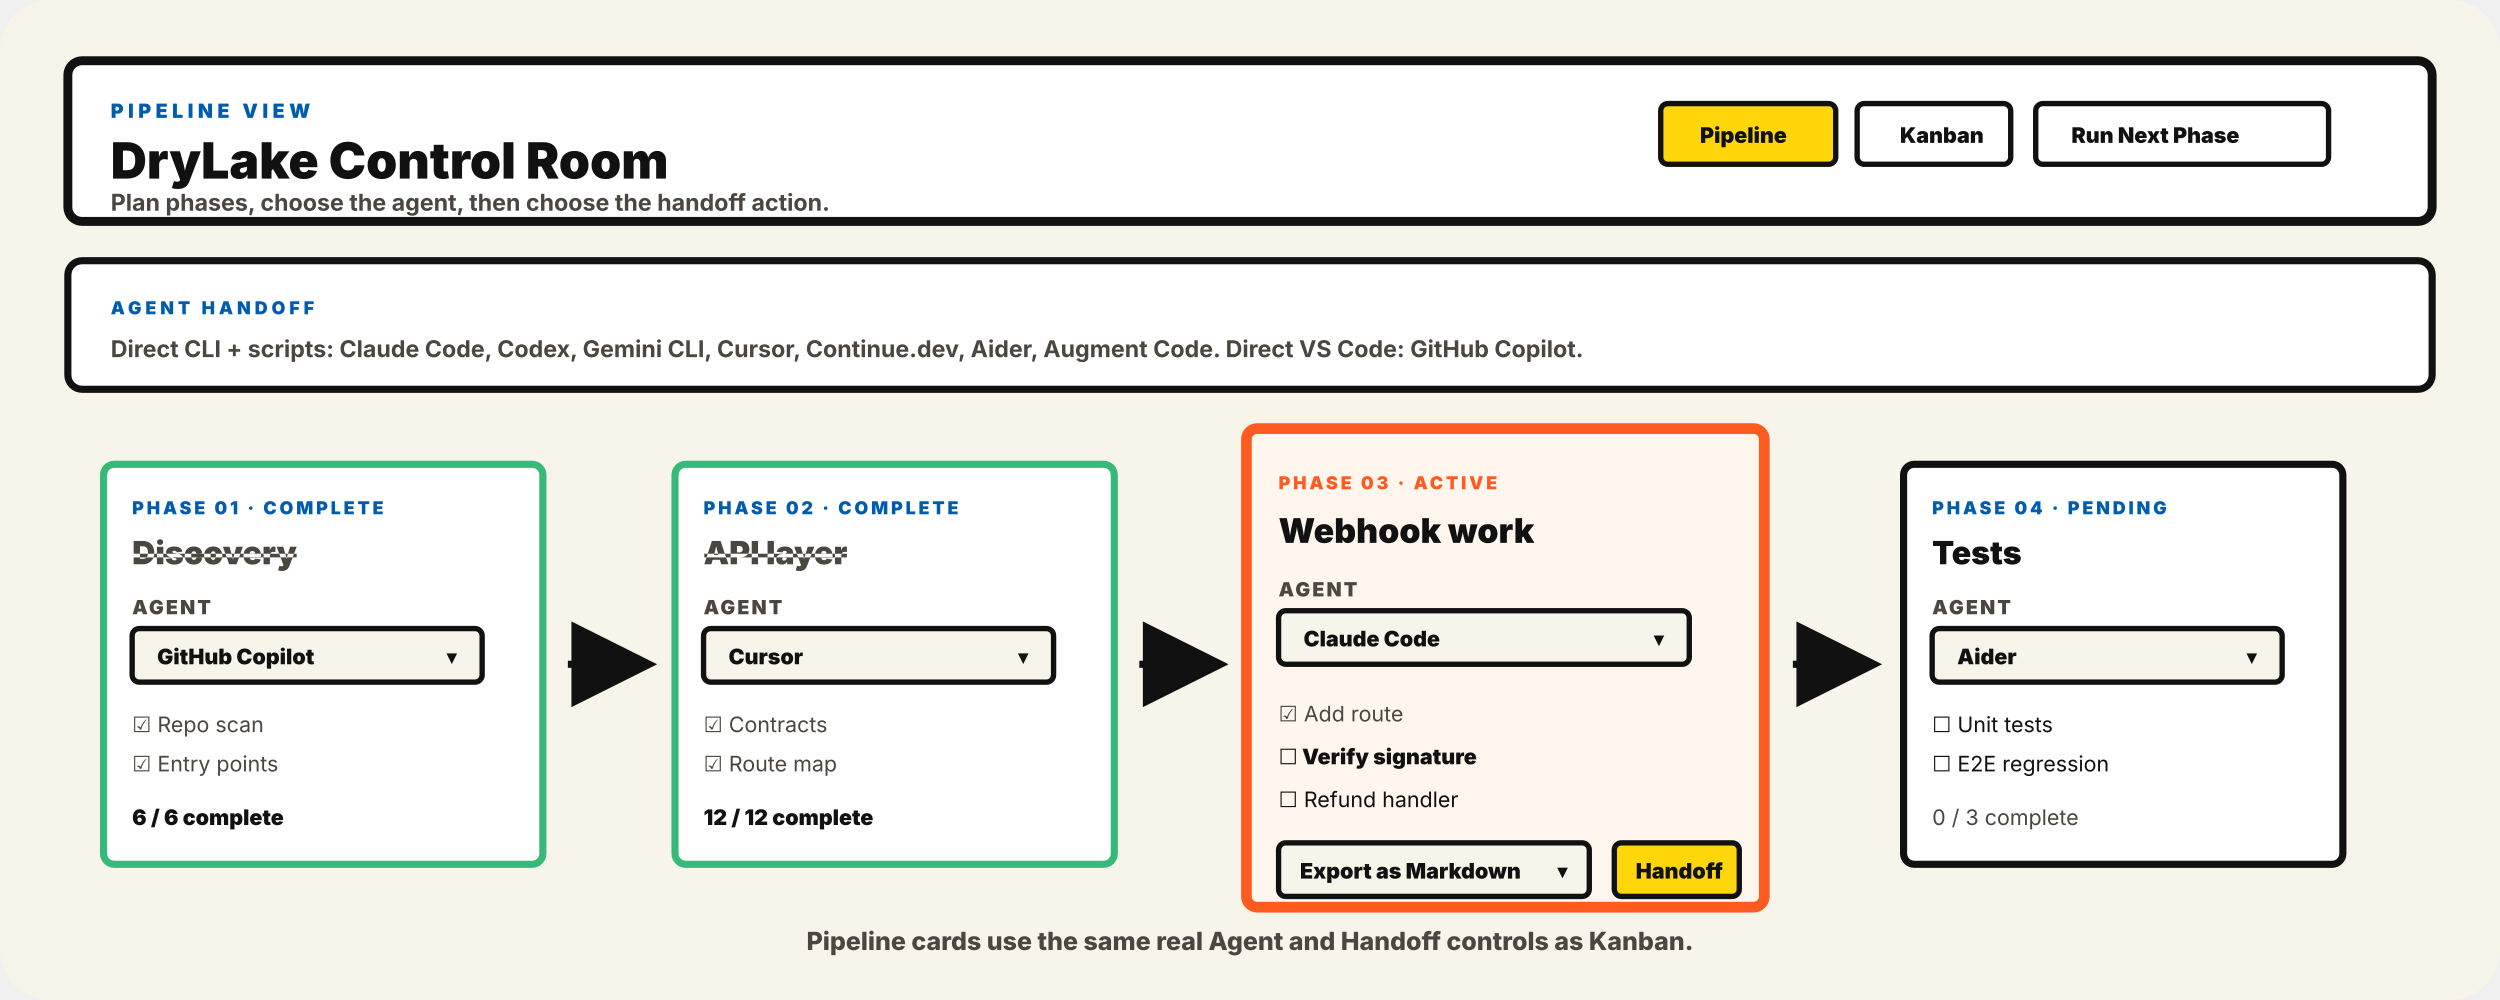
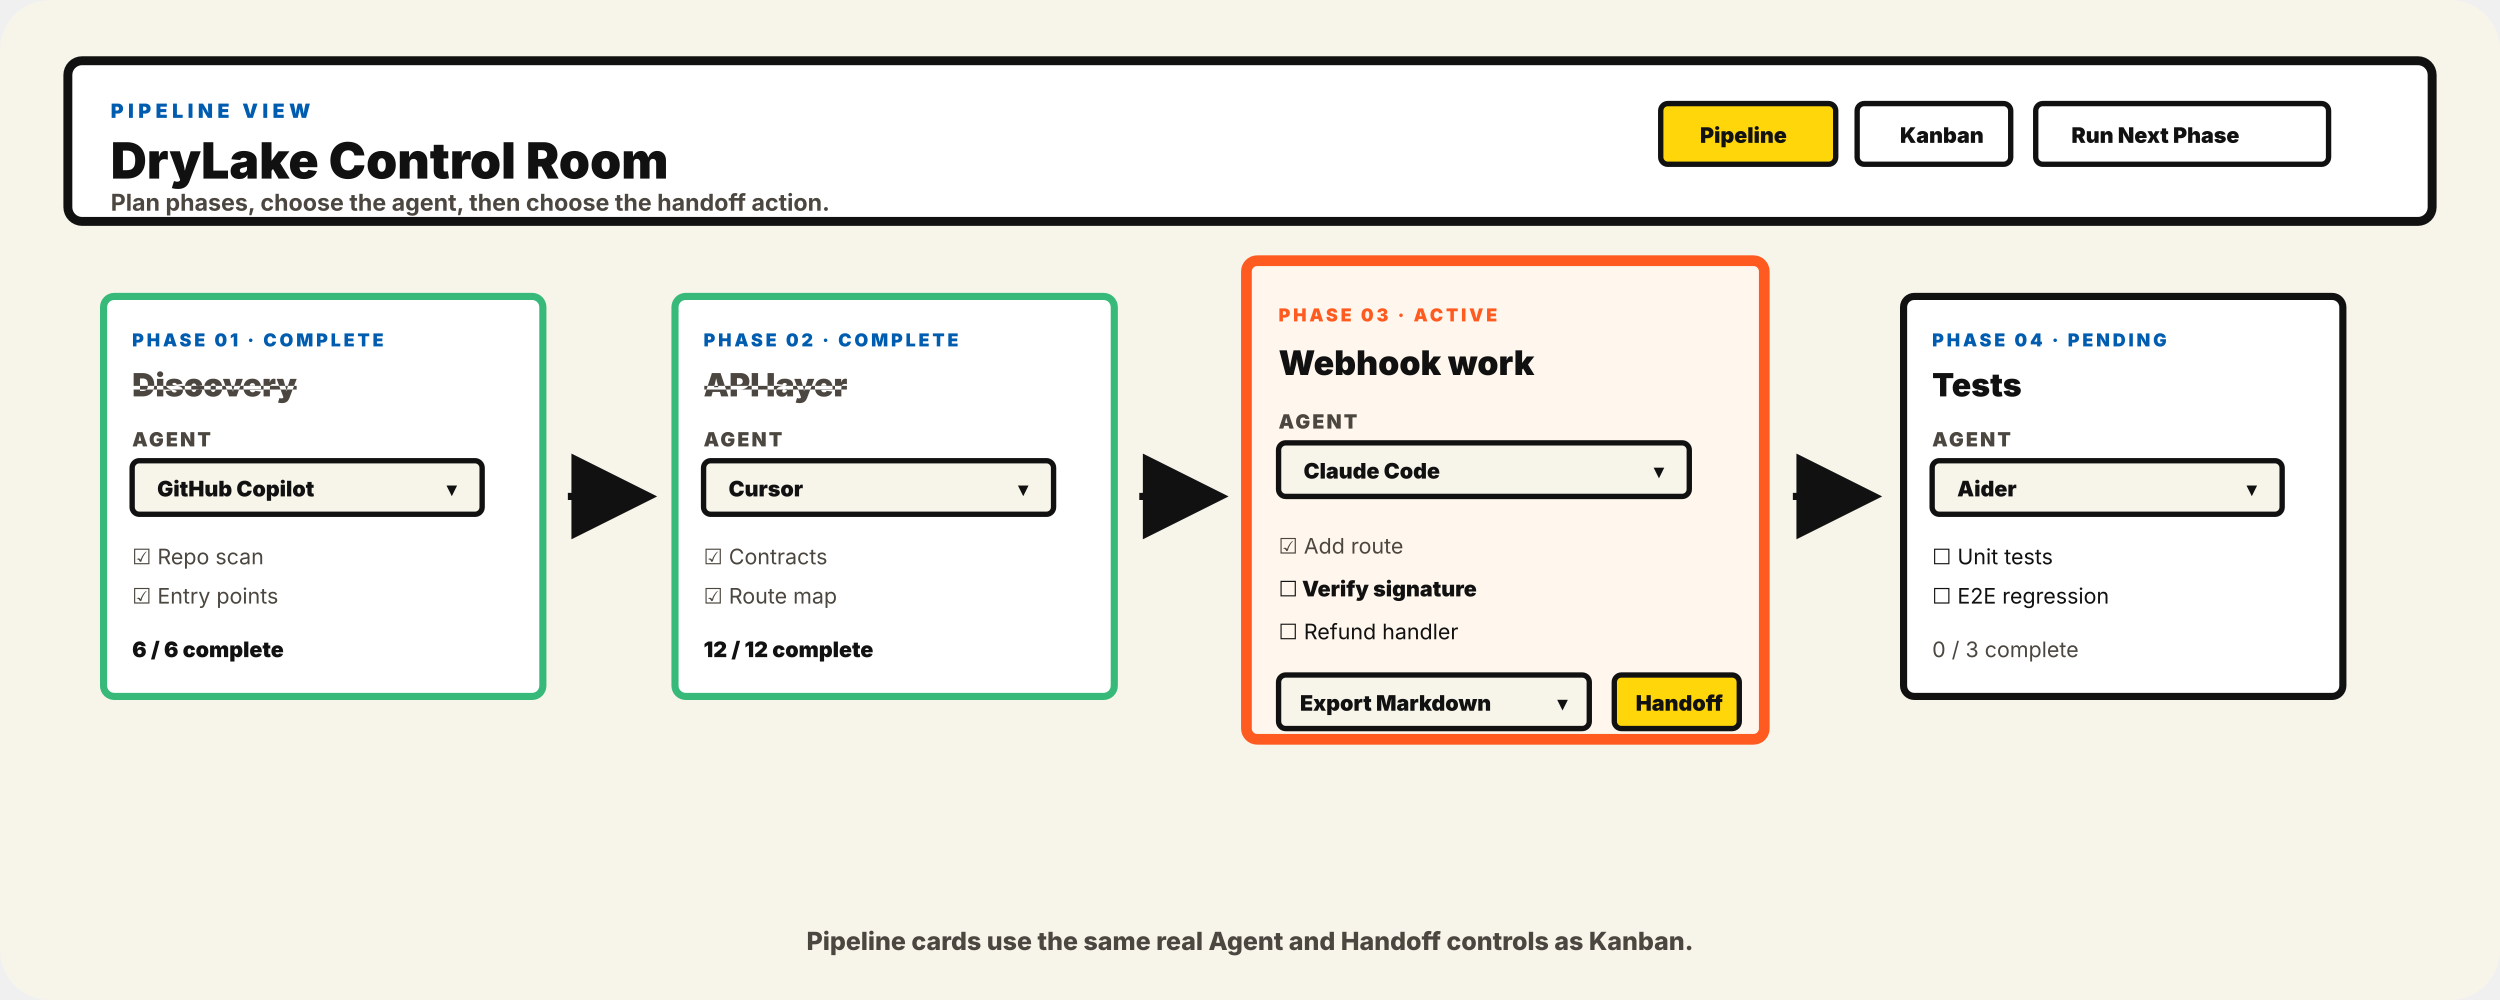
<svg xmlns="http://www.w3.org/2000/svg" width="1400" height="560" viewBox="0 0 1400 560" font-family="Inter, -apple-system, Segoe UI, sans-serif">
  <defs>
    <marker id="arrow" markerWidth="12" markerHeight="12" refX="10" refY="6" orient="auto">
      <path d="M0 0 L12 6 L0 12 Z" fill="#111111" />
    </marker>
  </defs>
  <rect width="1400" height="560" rx="28" fill="#f7f4ea" />
  <rect x="38" y="34" width="1324" height="90" rx="8" fill="#ffffff" stroke="#111111" stroke-width="5" />
  <text x="62" y="66" fill="#005caf" font-size="11" letter-spacing="2.5" font-weight="900">PIPELINE VIEW</text>
  <text x="62" y="100" fill="#111111" font-size="28" font-weight="900">DryLake Control Room</text>
  <text x="62" y="118" fill="#4b463f" font-size="13" font-weight="700">Plan phases, choose the agent, then choose the handoff action.</text>
  <rect x="930" y="58" width="98" height="34" rx="4" fill="#ffd60a" stroke="#111111" stroke-width="3" />
  <text x="952" y="80" fill="#111111" font-size="12" font-weight="900">Pipeline</text>
  <rect x="1040" y="58" width="86" height="34" rx="4" fill="#ffffff" stroke="#111111" stroke-width="3" />
  <text x="1064" y="80" fill="#111111" font-size="12" font-weight="900">Kanban</text>
  <rect x="1140" y="58" width="164" height="34" rx="4" fill="#ffffff" stroke="#111111" stroke-width="3" />
  <text x="1160" y="80" fill="#111111" font-size="12" font-weight="900">Run Next Phase</text>
-   <rect x="38" y="146" width="1324" height="72" rx="8" fill="#ffffff" stroke="#111111" stroke-width="4" />
-   <text x="62" y="176" fill="#005caf" font-size="10" letter-spacing="2.2" font-weight="900">AGENT HANDOFF</text>
-   <text x="62" y="200" fill="#4b463f" font-size="13" font-weight="700">Direct CLI + scripts: Claude Code, Codex, Gemini CLI, Cursor, Continue.dev, Aider, Augment Code. Direct VS Code: GitHub Copilot.</text>
-   <g transform="translate(58 260)">
+   <g transform="translate(58 166)">
    <g>
      <rect x="0" y="0" width="246" height="224" rx="6" fill="#ffffff" stroke="#36b979" stroke-width="4" />
      <text x="16" y="28" fill="#005caf" font-size="10" letter-spacing="1.6" font-weight="900">PHASE 01 · COMPLETE</text>
      <text x="16" y="56" fill="#4b463f" font-size="18" font-weight="900" text-decoration="line-through">Discovery</text>
      <text x="16" y="84" fill="#4b463f" font-size="11" letter-spacing="1.2" font-weight="900">AGENT</text>
      <rect x="16" y="92" width="196" height="30" rx="4" fill="#f7f4ea" stroke="#111111" stroke-width="3" />
      <text x="30" y="112" fill="#111111" font-size="12" font-weight="900">GitHub Copilot</text>
      <text x="192" y="112" fill="#111111" font-size="12" font-weight="900">▾</text>
      <text x="16" y="150" fill="#4b463f" font-size="12">☑ Repo scan</text>
      <text x="16" y="172" fill="#4b463f" font-size="12">☑ Entry points</text>
      <text x="16" y="202" fill="#111111" font-size="12" font-weight="900">6 / 6 complete</text>
    </g>
    <line x1="260" y1="112" x2="302" y2="112" stroke="#111111" stroke-width="4" marker-end="url(#arrow)" />
    <g transform="translate(320 0)">
      <rect x="0" y="0" width="246" height="224" rx="6" fill="#ffffff" stroke="#36b979" stroke-width="4" />
      <text x="16" y="28" fill="#005caf" font-size="10" letter-spacing="1.6" font-weight="900">PHASE 02 · COMPLETE</text>
      <text x="16" y="56" fill="#4b463f" font-size="18" font-weight="900" text-decoration="line-through">API layer</text>
      <text x="16" y="84" fill="#4b463f" font-size="11" letter-spacing="1.2" font-weight="900">AGENT</text>
      <rect x="16" y="92" width="196" height="30" rx="4" fill="#f7f4ea" stroke="#111111" stroke-width="3" />
      <text x="30" y="112" fill="#111111" font-size="12" font-weight="900">Cursor</text>
      <text x="192" y="112" fill="#111111" font-size="12" font-weight="900">▾</text>
      <text x="16" y="150" fill="#4b463f" font-size="12">☑ Contracts</text>
      <text x="16" y="172" fill="#4b463f" font-size="12">☑ Route map</text>
      <text x="16" y="202" fill="#111111" font-size="12" font-weight="900">12 / 12 complete</text>
    </g>
    <line x1="580" y1="112" x2="622" y2="112" stroke="#111111" stroke-width="4" marker-end="url(#arrow)" />
    <g transform="translate(640 -20)">
      <rect x="0" y="0" width="290" height="268" rx="6" fill="#fff7ed" stroke="#ff5a1f" stroke-width="6" />
      <text x="18" y="34" fill="#ff5a1f" font-size="10" letter-spacing="1.6" font-weight="900">PHASE 03 · ACTIVE</text>
      <text x="18" y="64" fill="#111111" font-size="19" font-weight="900">Webhook work</text>
      <text x="18" y="94" fill="#4b463f" font-size="11" letter-spacing="1.2" font-weight="900">AGENT</text>
      <rect x="18" y="102" width="230" height="30" rx="4" fill="#f7f4ea" stroke="#111111" stroke-width="3" />
      <text x="32" y="122" fill="#111111" font-size="12" font-weight="900">Claude Code</text>
      <text x="228" y="122" fill="#111111" font-size="12" font-weight="900">▾</text>
      <text x="18" y="164" fill="#4b463f" font-size="12">☑ Add route</text>
      <text x="18" y="188" fill="#111111" font-size="12" font-weight="900">☐ Verify signature</text>
      <text x="18" y="212" fill="#111111" font-size="12">☐ Refund handler</text>
      <rect x="18" y="232" width="174" height="30" rx="4" fill="#f7f4ea" stroke="#111111" stroke-width="3" />
-       <text x="30" y="252" fill="#111111" font-size="12" font-weight="900">Export as Markdown</text>
+       <text x="30" y="252" fill="#111111" font-size="12" font-weight="900">Export Markdown</text>
      <text x="174" y="252" fill="#111111" font-size="12" font-weight="900">▾</text>
      <rect x="206" y="232" width="70" height="30" rx="4" fill="#ffd60a" stroke="#111111" stroke-width="3" />
      <text x="218" y="252" fill="#111111" font-size="12" font-weight="900">Handoff</text>
    </g>
    <line x1="946" y1="112" x2="988" y2="112" stroke="#111111" stroke-width="4" marker-end="url(#arrow)" />
    <g transform="translate(1008 0)">
      <rect x="0" y="0" width="246" height="224" rx="6" fill="#ffffff" stroke="#111111" stroke-width="4" />
      <text x="16" y="28" fill="#005caf" font-size="10" letter-spacing="1.6" font-weight="900">PHASE 04 · PENDING</text>
      <text x="16" y="56" fill="#111111" font-size="18" font-weight="900">Tests</text>
      <text x="16" y="84" fill="#4b463f" font-size="11" letter-spacing="1.2" font-weight="900">AGENT</text>
      <rect x="16" y="92" width="196" height="30" rx="4" fill="#f7f4ea" stroke="#111111" stroke-width="3" />
      <text x="30" y="112" fill="#111111" font-size="12" font-weight="900">Aider</text>
      <text x="192" y="112" fill="#111111" font-size="12" font-weight="900">▾</text>
      <text x="16" y="150" fill="#111111" font-size="12">☐ Unit tests</text>
      <text x="16" y="172" fill="#111111" font-size="12">☐ E2E regression</text>
      <text x="16" y="202" fill="#4b463f" font-size="12">0 / 3 complete</text>
    </g>
  </g>
  <text x="700" y="532" fill="#4b463f" font-size="14" font-weight="800" text-anchor="middle">Pipeline cards use the same real Agent and Handoff controls as Kanban.</text>
</svg>
